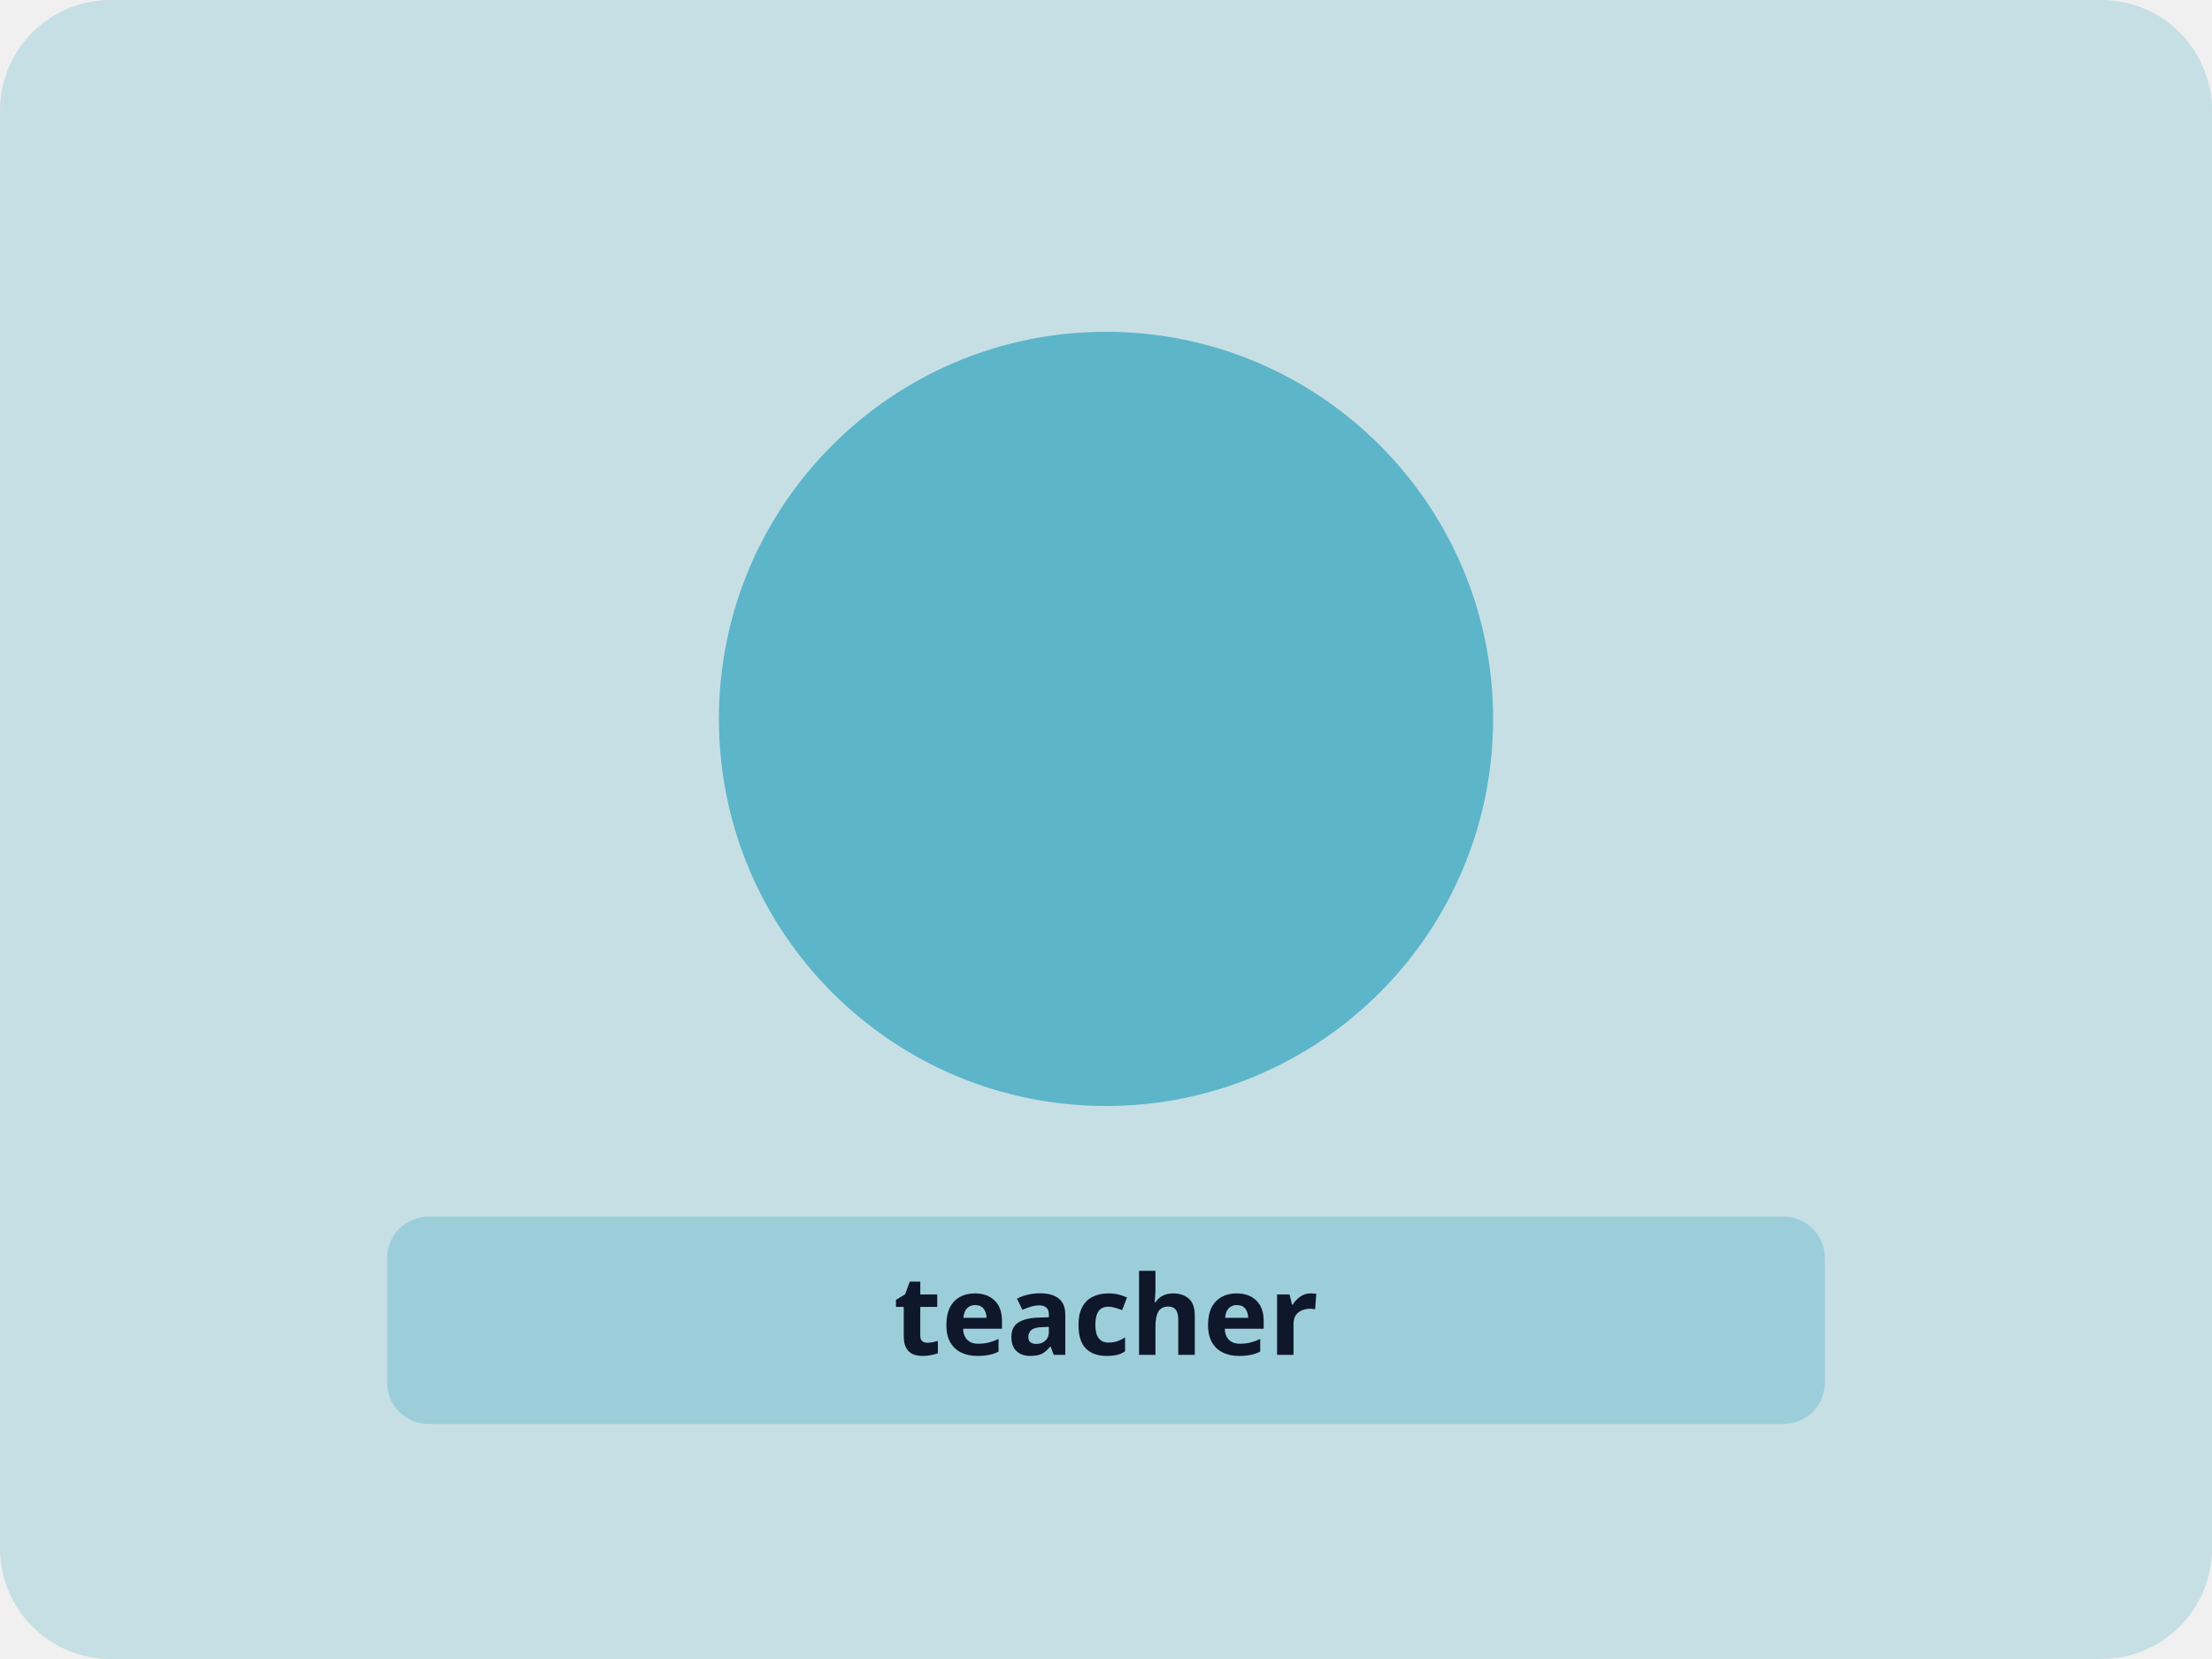
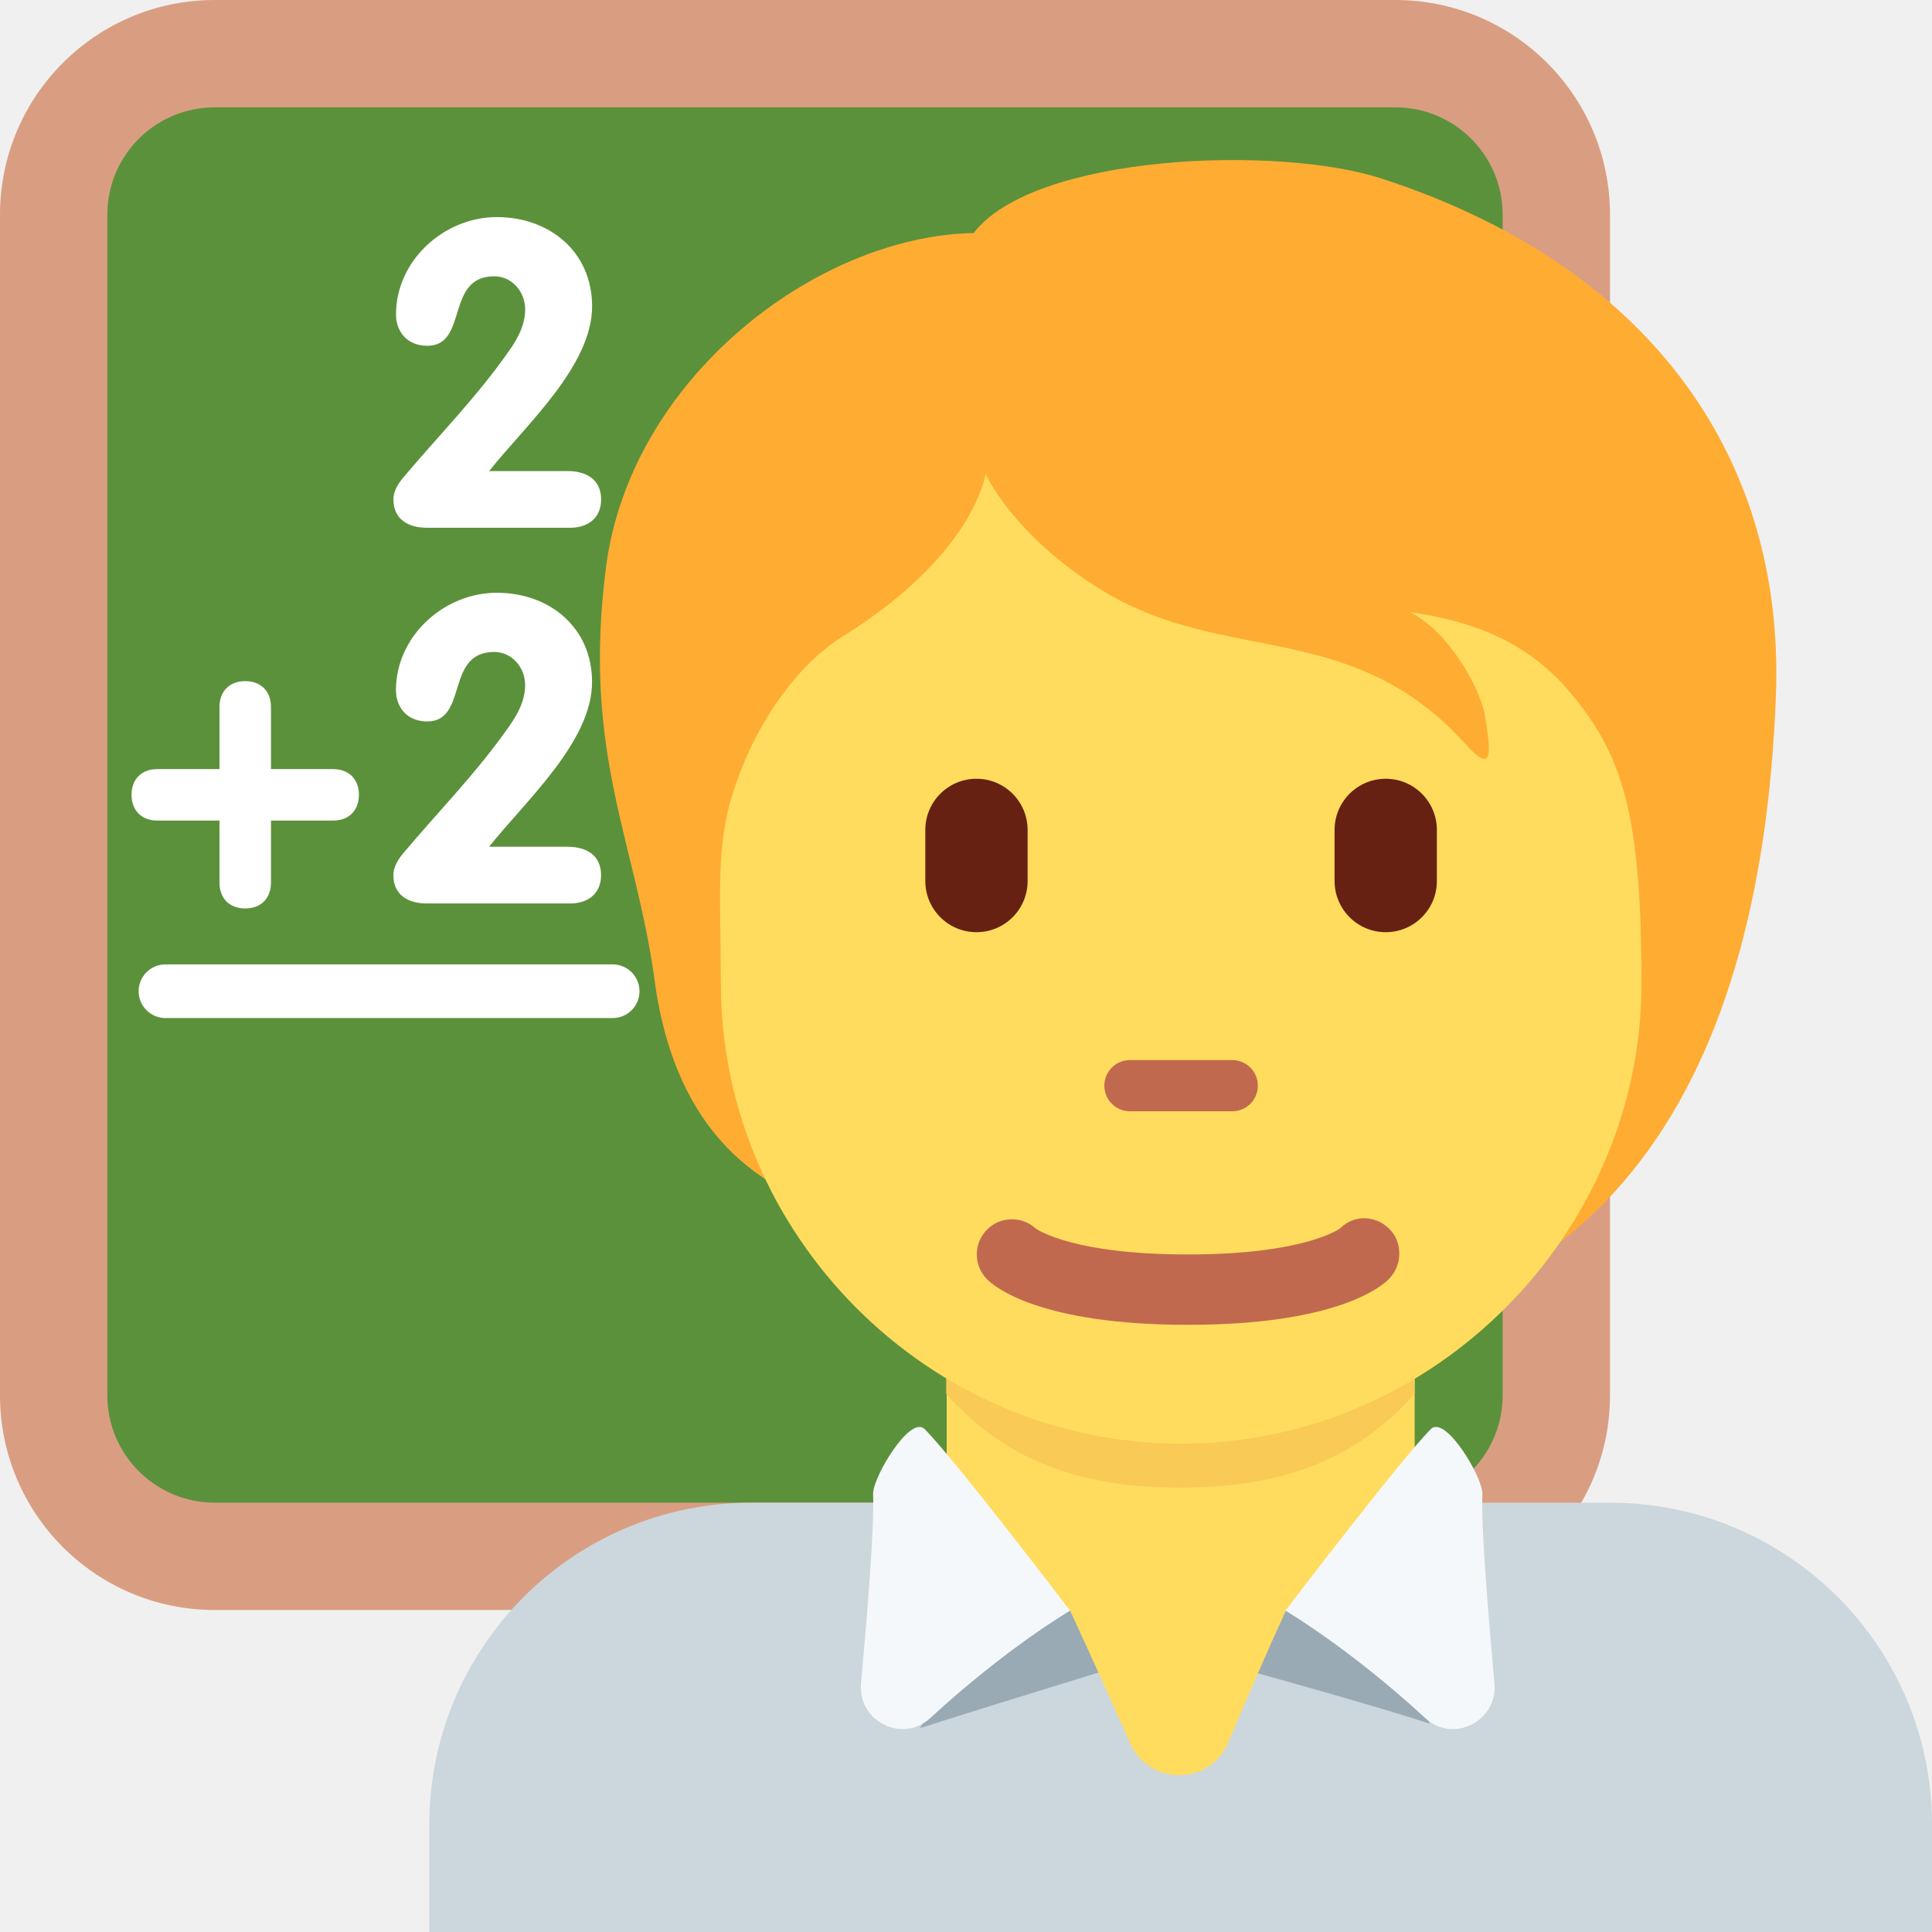
- <svg xmlns="http://www.w3.org/2000/svg" viewBox="0 0 320 240" role="img" aria-label="teacher">
-   <rect width="320" height="240" rx="16" fill="#0891b2" fill-opacity="0.18" />
-   <circle cx="160" cy="104" r="56" fill="#0891b2" fill-opacity="0.55" />
-   <rect x="56" y="176" width="208" height="30" rx="6" fill="#0891b2" fill-opacity="0.22" />
-   <text x="160" y="196" font-family="'IBM Plex Sans', system-ui, sans-serif" font-size="16" font-weight="600" text-anchor="middle" fill="#0f172a">teacher</text>
+ <svg xmlns="http://www.w3.org/2000/svg" viewBox="0 0 36 36">
+   <path fill="#D99E82" d="M30 26c0 2.209-1.791 4-4 4H4c-2.209 0-4-1.791-4-4V4c0-2.209 1.791-4 4-4h22c2.209 0 4 1.791 4 4v22z" />
+   <path fill="#5C913B" d="M28 26c0 1.104-.896 2-2 2H4c-1.104 0-2-.896-2-2V4c0-1.105.896-2 2-2h22c1.104 0 2 .895 2 2v22z" />
+   <path fill="#FFF" d="M7.515 8.898c-.08.096-.184.24-.184.408 0 .368.272.528.624.528h2.67c.304 0 .576-.16.576-.528s-.271-.528-.624-.528H9.114c.679-.855 1.919-1.958 1.919-3.07 0-1.015-.792-1.663-1.775-1.663s-1.879.807-1.879 1.815c0 .311.2.583.584.583.768 0 .328-1.295 1.247-1.295.328 0 .576.288.576.616 0 .288-.136.536-.28.744-.608.879-1.327 1.599-1.991 2.39zm-1.307 5.433H5.049v-1.16c0-.288-.184-.479-.48-.479-.295 0-.479.192-.479.479v1.16H2.931c-.296 0-.48.192-.48.479 0 .288.184.48.48.48H4.09v1.159c0 .288.184.479.479.479.296 0 .48-.191.48-.479V15.29h1.159c.296 0 .48-.192.48-.48 0-.287-.184-.479-.48-.479zm4.369 1.447H9.113c.68-.855 1.919-1.958 1.919-3.07 0-1.015-.792-1.663-1.775-1.663s-1.879.808-1.879 1.815c0 .311.2.583.583.583.768 0 .328-1.295 1.248-1.295.328 0 .576.288.576.616 0 .288-.136.536-.28.744-.608.879-1.327 1.599-1.991 2.391-.08.096-.184.24-.184.408 0 .368.272.528.624.528h2.67c.304 0 .576-.16.576-.528 0-.369-.271-.529-.623-.529zm.84 3.192H3.083c-.276 0-.5-.224-.5-.5s.224-.5.5-.5h8.333c.276 0 .5.224.5.5.001.276-.223.5-.499.5z" />
+   <path fill="#CCD6DD" d="M36 36v-2c0-3.314-2.686-6-6-6H14c-3.313 0-6 2.686-6 6v2h28z" />
+   <path fill="#99AAB5" d="M22.073 30.805s3.297.891 4.545 1.307c.16.053-.951-2.108-.951-2.108h-7.453s-.679 1.542-1.071 2.197c1.96-.624 4.798-1.485 4.798-1.485" />
+   <path fill="#FFDC5D" d="M17.64 28.101c.774.562 1.206 1.644 2.3 1.911.326.702.746 1.635 1.122 2.476.355.795 1.486.783 1.825-.02.355-.84.755-1.767 1.074-2.456 1.105-.446 1.611-1.339 2.399-1.911V24.29h-8.72v3.811z" />
+   <path fill="#F9CA55" d="M17.632 25.973c1.216 1.374 2.724 1.746 4.364 1.746 1.639 0 3.146-.373 4.363-1.746v-3.491h-8.728v3.491z" />
+   <path fill="#FFAC33" d="M25.731 3.323c-1.925-.623-6.455-.453-7.588 1.019-2.944.057-6.398 2.718-6.851 6.228-.448 3.475.551 5.088.906 7.701.403 2.96 2.067 3.907 3.397 4.303 1.914 2.529 3.949 2.421 7.366 2.421 6.672 0 9.85-4.464 10.131-12.047.17-4.585-2.521-8.059-7.361-9.625z" />
+   <path fill="#FFDC5D" d="M29.547 13.273c-.646-.894-1.472-1.614-3.284-1.868.68.311 1.331 1.387 1.416 1.982.085.595.17 1.076-.368.481-2.155-2.382-4.502-1.444-6.827-2.899-1.624-1.016-2.119-2.141-2.119-2.141s-.198 1.5-2.661 3.029c-.714.443-1.566 1.43-2.038 2.888-.34 1.048-.234 1.982-.234 3.578 0 4.66 3.841 8.578 8.578 8.578s8.578-3.953 8.578-8.578c-.002-2.898-.305-4.031-1.041-5.05z" />
+   <path fill="#C1694F" d="M22.961 20.707h-1.906c-.263 0-.477-.213-.477-.477s.213-.477.477-.477h1.906c.263 0 .477.213.477.477s-.213.477-.477.477z" />
+   <path fill="#662113" d="M18.195 17.37c-.526 0-.953-.427-.953-.953v-.953c0-.526.427-.953.953-.953s.953.427.953.953v.953c0 .527-.426.953-.953.953zm7.626 0c-.526 0-.953-.427-.953-.953v-.953c0-.526.427-.953.953-.953s.953.427.953.953v.953c0 .527-.427.953-.953.953z" />
+   <path fill="#C1694F" d="M22.134 24.686c-2.754 0-3.6-.705-3.741-.848-.256-.256-.256-.671 0-.927.248-.248.646-.255.902-.023.052.037.721.487 2.839.487 2.2 0 2.836-.485 2.842-.49.256-.255.657-.243.913.015.256.256.242.683-.014.938-.142.143-.987.848-3.741.848" />
+   <path fill="#F5F8FA" d="M17.229 26.629c.565.566 2.71 3.383 2.71 3.383s-1.188.695-2.608 2.004c-.516.476-1.35.055-1.287-.644.121-1.349.249-2.909.225-3.534-.011-.303.69-1.481.96-1.209m9.433 0c-.565.566-2.71 3.383-2.71 3.383s1.188.695 2.608 2.004c.516.476 1.35.055 1.287-.644-.121-1.349-.249-2.909-.225-3.534.012-.303-.689-1.481-.96-1.209" />
</svg>
